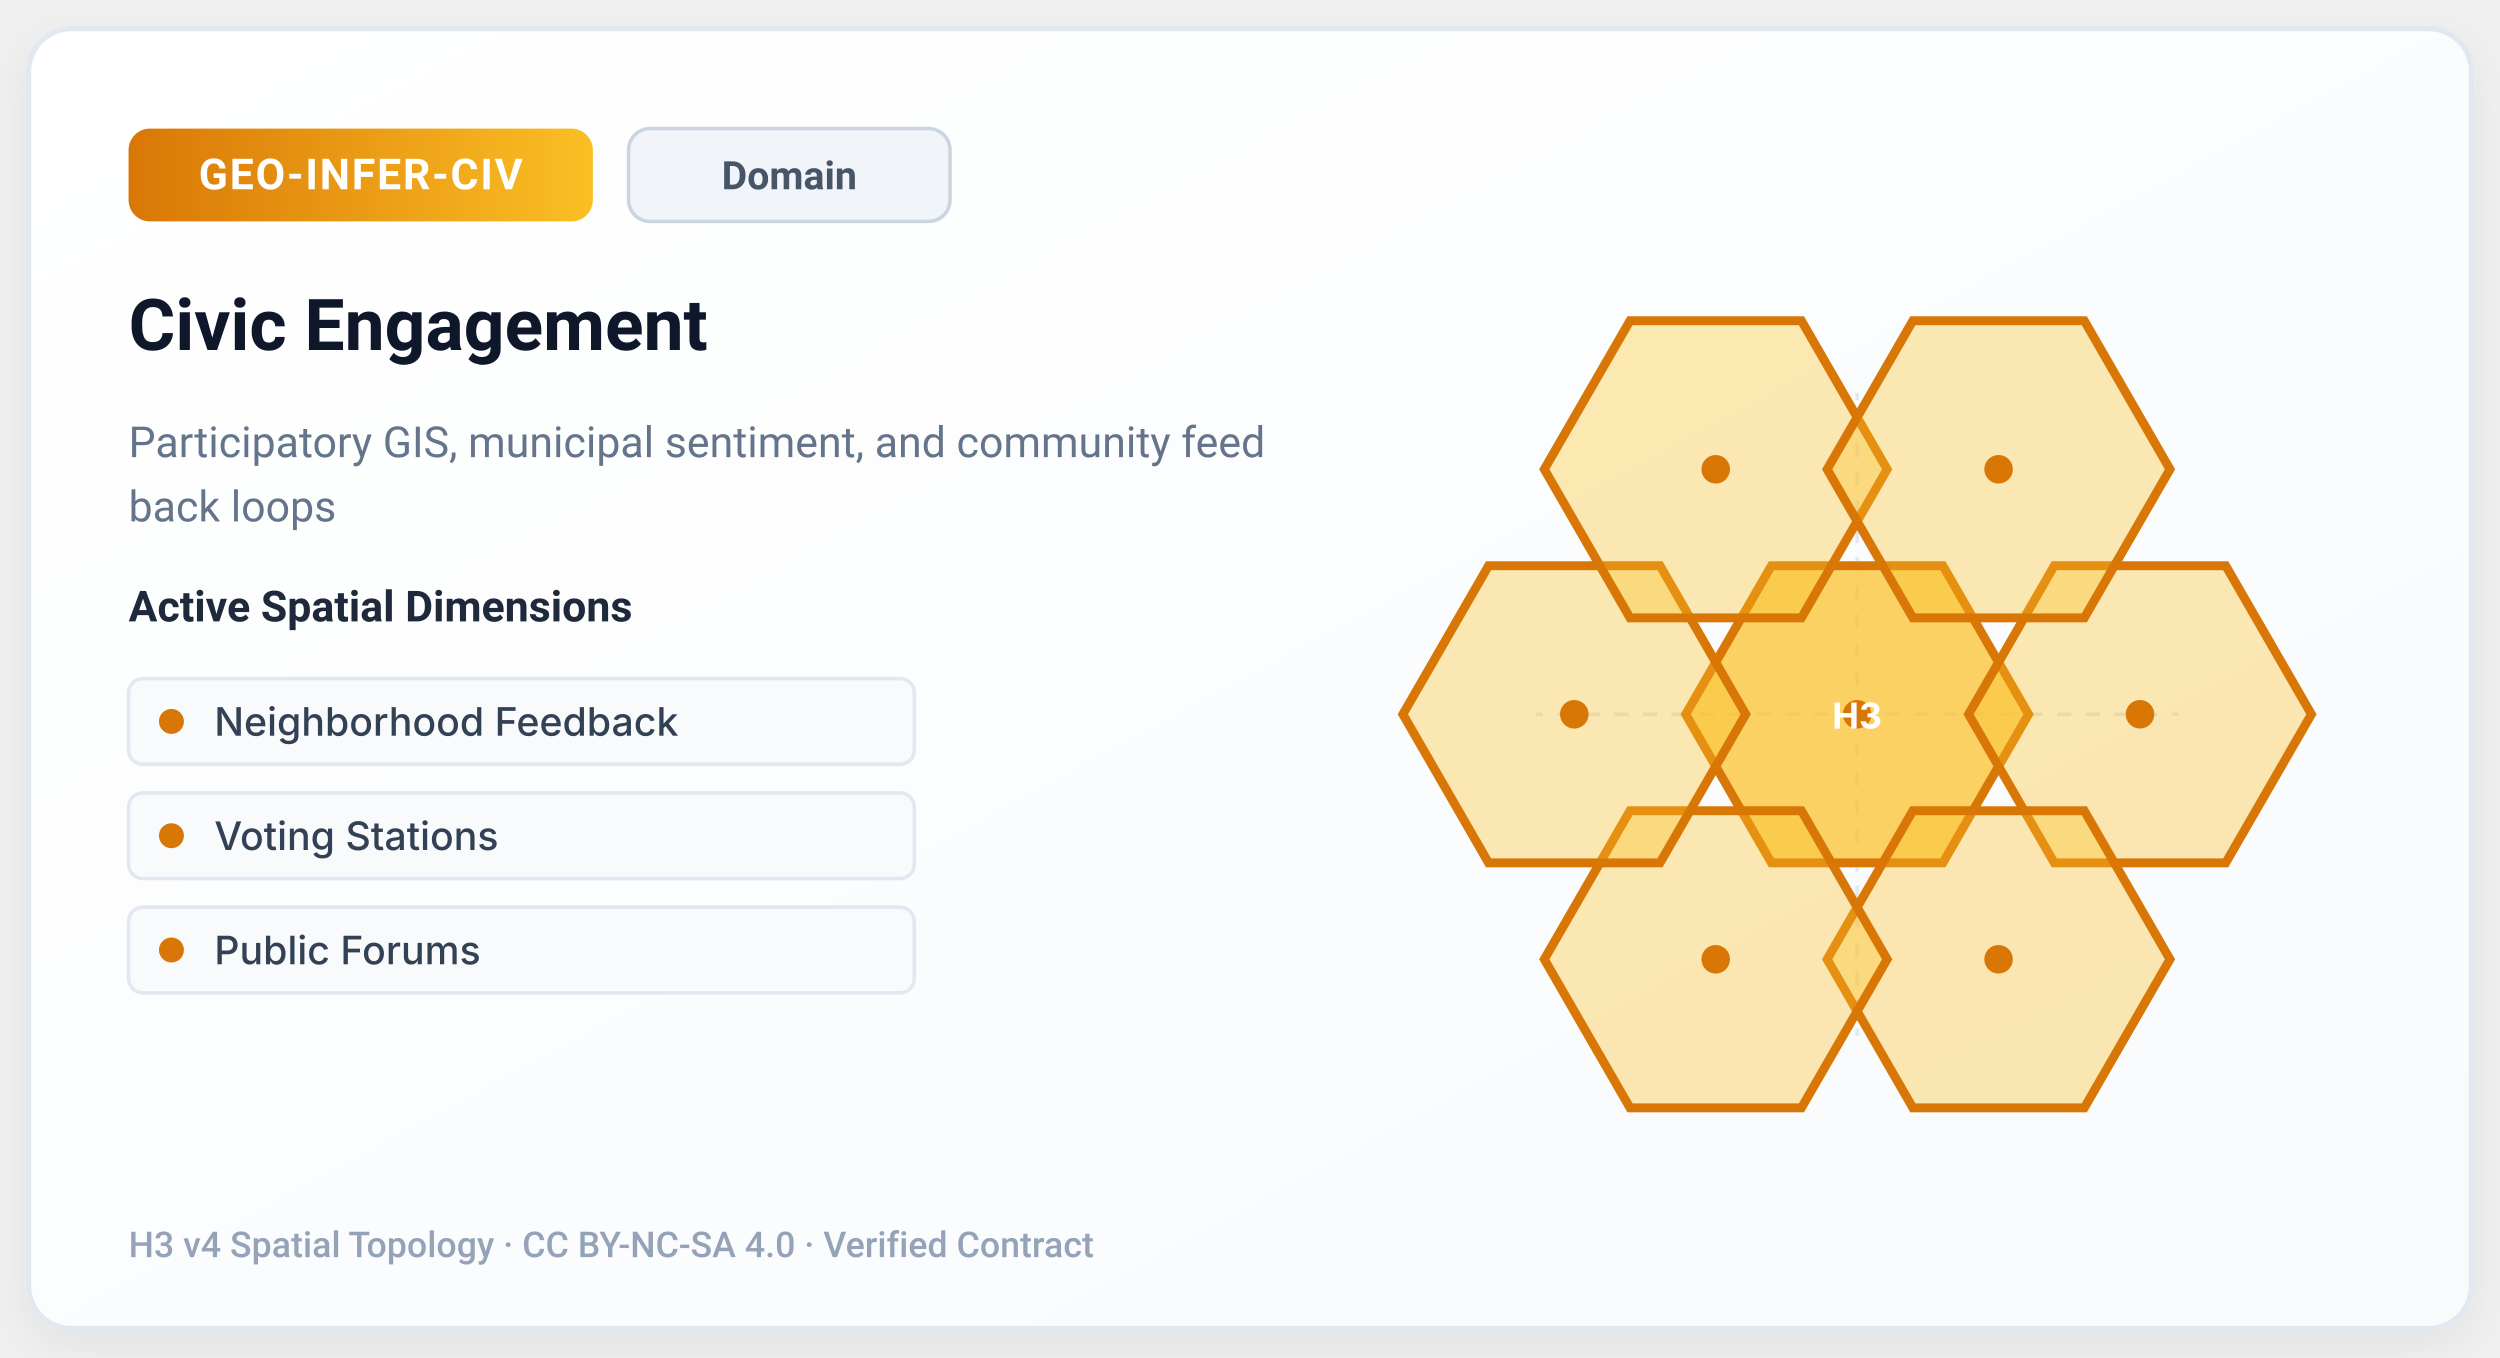
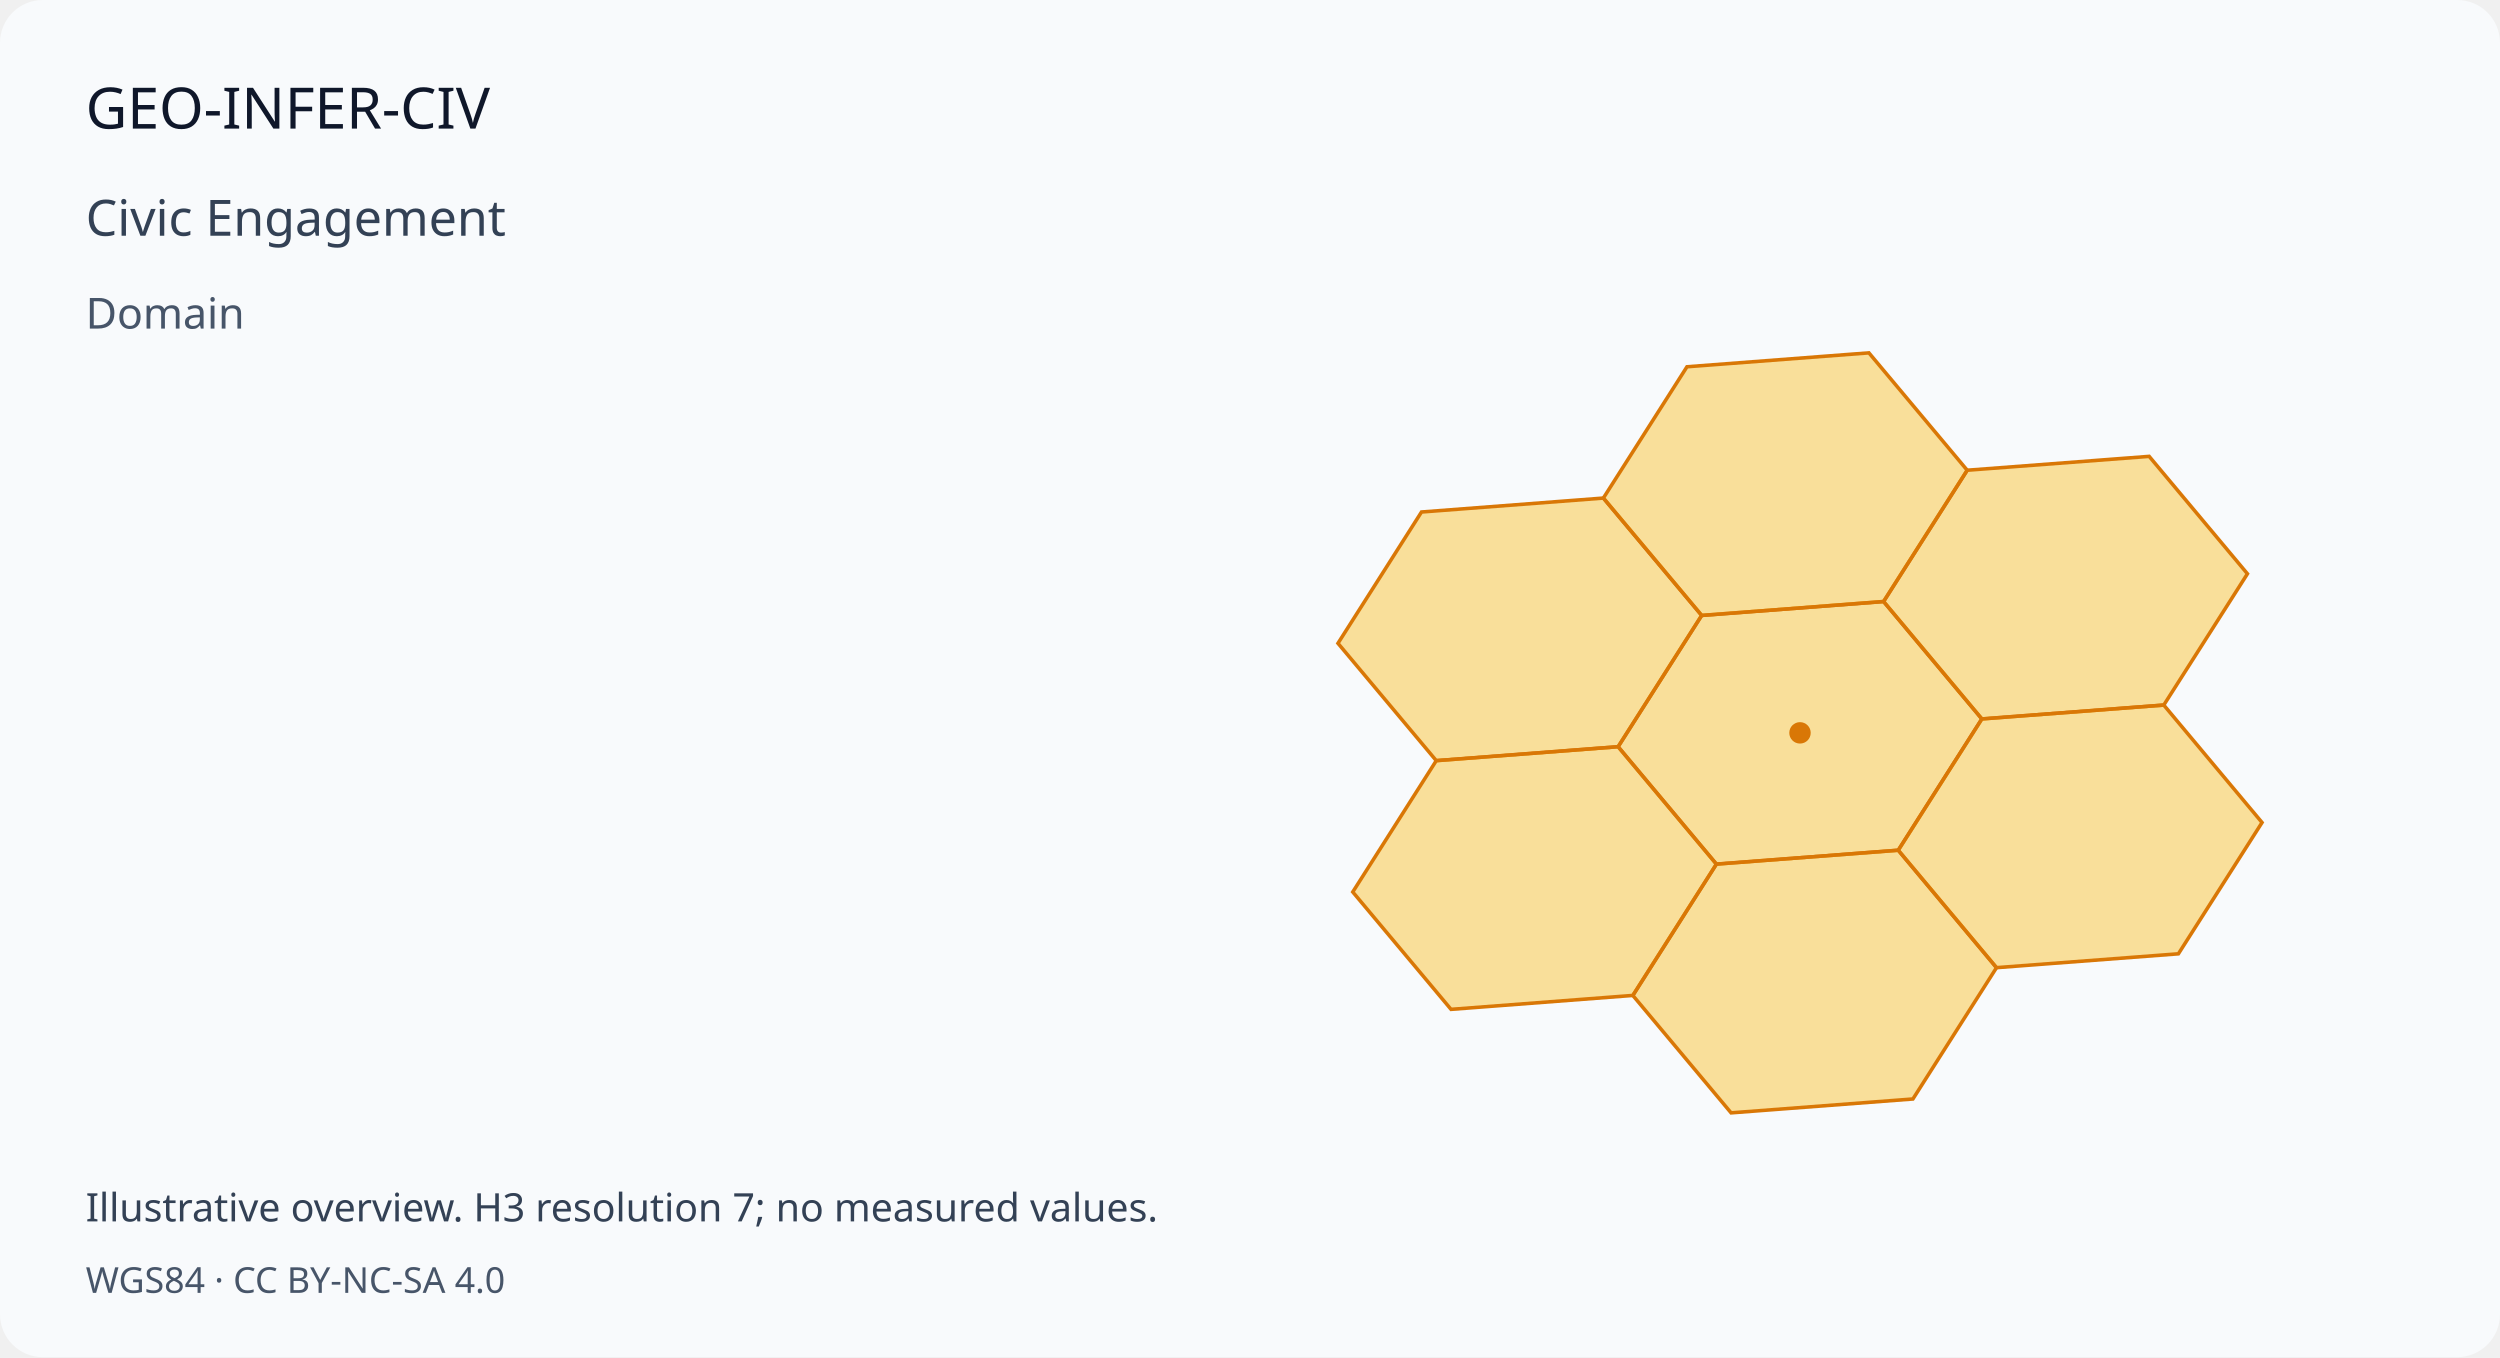
- <svg xmlns="http://www.w3.org/2000/svg" viewBox="0 0 700 380" width="700" height="380">
-   <defs>
-     <linearGradient id="bg-grad-CIV" x1="0%" y1="0%" x2="100%" y2="100%">
-       <stop offset="0%" stop-color="#ffffff" />
-       <stop offset="100%" stop-color="#f8fafc" />
-     </linearGradient>
-     <linearGradient id="badge-grad-CIV" x1="0%" y1="0%" x2="100%" y2="0%">
-       <stop offset="0%" stop-color="#d97706" />
-       <stop offset="100%" stop-color="#fbbf24" />
-     </linearGradient>
-     <filter id="shadow-CIV" x="-5%" y="-5%" width="110%" height="110%">
-       <feDropShadow dx="0" dy="4" stdDeviation="6" flood-opacity="0.06" />
-     </filter>
-   </defs>
-   <rect x="8" y="8" width="684" height="364" rx="12" fill="url(#bg-grad-CIV)" stroke="#e2e8f0" stroke-width="1.5" filter="url(#shadow-CIV)" />
-   <g transform="translate(0, 0)">
-     <rect x="36" y="36" width="130" height="26" rx="6" fill="url(#badge-grad-CIV)" />
-     <text x="101" y="53" text-anchor="middle" fill="#ffffff" font-family="-apple-system, BlinkMacSystemFont, Segoe UI, Roboto, sans-serif" font-size="12" font-weight="700" letter-spacing="0.5">GEO-INFER-CIV</text>
-     <rect x="176" y="36" width="90" height="26" rx="6" fill="#f1f5f9" stroke="#cbd5e1" stroke-width="1" />
-     <text x="221" y="53" text-anchor="middle" fill="#475569" font-family="-apple-system, BlinkMacSystemFont, Segoe UI, Roboto, sans-serif" font-size="11" font-weight="600">Domain</text>
-     <text x="36" y="98" fill="#0f172a" font-family="-apple-system, BlinkMacSystemFont, Segoe UI, Roboto, sans-serif" font-size="20" font-weight="700">Civic Engagement</text>
-     <text x="36" y="128" fill="#64748b" font-family="-apple-system, BlinkMacSystemFont, Segoe UI, Roboto, sans-serif" font-size="12" font-weight="400">
-       <tspan x="36" dy="0">Participatory GIS, municipal sentiment, and community feed</tspan>
-       <tspan x="36" dy="18">back loops</tspan>
-     </text>
-     <text x="36" y="174" fill="#1e293b" font-family="-apple-system, BlinkMacSystemFont, Segoe UI, Roboto, sans-serif" font-size="12" font-weight="600">Active Spatial Dimensions</text>
-     <rect x="36" y="190" width="220" height="24" rx="4" fill="#f8fafc" stroke="#e2e8f0" stroke-width="1" />
-     <circle cx="48" cy="202" r="3.5" fill="#d97706" />
-     <text x="60" y="206" fill="#334155" font-family="-apple-system, sans-serif" font-size="11" font-weight="500">Neighborhood Feedback</text>
-     <rect x="36" y="222" width="220" height="24" rx="4" fill="#f8fafc" stroke="#e2e8f0" stroke-width="1" />
-     <circle cx="48" cy="234" r="3.5" fill="#d97706" />
-     <text x="60" y="238" fill="#334155" font-family="-apple-system, sans-serif" font-size="11" font-weight="500">Voting Stations</text>
-     <rect x="36" y="254" width="220" height="24" rx="4" fill="#f8fafc" stroke="#e2e8f0" stroke-width="1" />
-     <circle cx="48" cy="266" r="3.5" fill="#d97706" />
-     <text x="60" y="270" fill="#334155" font-family="-apple-system, sans-serif" font-size="11" font-weight="500">Public Forums</text>
-     <text x="36" y="352" fill="#94a3b8" font-family="-apple-system, BlinkMacSystemFont, Segoe UI, Roboto, sans-serif" font-size="10" font-weight="500">H3 v4 Spatial Topology · CC BY-NC-SA 4.0 · Verified Contract</text>
-   </g>
-   <g>
-     <line x1="520" y1="200" x2="430" y2="200" stroke="#e2e8f0" stroke-width="1" stroke-dasharray="4,4" />
-     <line x1="520" y1="200" x2="610" y2="200" stroke="#e2e8f0" stroke-width="1" stroke-dasharray="4,4" />
-     <line x1="520" y1="200" x2="520" y2="110" stroke="#e2e8f0" stroke-width="1" stroke-dasharray="4,4" />
-     <line x1="520" y1="200" x2="520" y2="290" stroke="#e2e8f0" stroke-width="1" stroke-dasharray="4,4" />
-     <polygon points="568.0,200.0 544.0,241.6 496.0,241.6 472.0,200.0 496.0,158.4 544.0,158.4" fill="#fbbf24" fill-opacity="0.7" stroke="#d97706" stroke-width="2.5" />
-     <circle cx="520.0" cy="200.0" r="4" fill="#d97706" />
-     <text x="520.0" y="204.0" text-anchor="middle" fill="#ffffff" font-family="-apple-system, sans-serif" font-size="10" font-weight="700">H3</text>
-     <polygon points="647.2,200.0 623.2,241.6 575.2,241.6 551.2,200.0 575.2,158.4 623.2,158.4" fill="#fbbf24" fill-opacity="0.35" stroke="#d97706" stroke-width="2.5" />
-     <circle cx="599.2" cy="200.0" r="4" fill="#d97706" />
-     <polygon points="607.6,268.6 583.6,310.2 535.6,310.2 511.6,268.6 535.6,227.0 583.6,227.0" fill="#fbbf24" fill-opacity="0.35" stroke="#d97706" stroke-width="2.5" />
-     <circle cx="559.6" cy="268.6" r="4" fill="#d97706" />
-     <polygon points="528.4,268.6 504.4,310.2 456.4,310.2 432.4,268.6 456.4,227.0 504.4,227.0" fill="#fbbf24" fill-opacity="0.35" stroke="#d97706" stroke-width="2.5" />
-     <circle cx="480.4" cy="268.6" r="4" fill="#d97706" />
-     <polygon points="488.8,200.0 464.8,241.6 416.8,241.6 392.8,200.0 416.8,158.4 464.8,158.4" fill="#fbbf24" fill-opacity="0.35" stroke="#d97706" stroke-width="2.5" />
-     <circle cx="440.8" cy="200.0" r="4" fill="#d97706" />
-     <polygon points="528.4,131.4 504.4,173.0 456.4,173.0 432.4,131.4 456.4,89.8 504.4,89.8" fill="#fbbf24" fill-opacity="0.35" stroke="#d97706" stroke-width="2.5" />
-     <circle cx="480.4" cy="131.4" r="4" fill="#d97706" />
-     <polygon points="607.6,131.4 583.6,173.0 535.6,173.0 511.6,131.4 535.6,89.8 583.6,89.8" fill="#fbbf24" fill-opacity="0.35" stroke="#d97706" stroke-width="2.5" />
-     <circle cx="559.6" cy="131.4" r="4" fill="#d97706" />
-   </g>
+ <svg xmlns="http://www.w3.org/2000/svg" role="img" aria-labelledby="title-CIV desc-CIV" viewBox="0 0 700 380" width="700" height="380">
+   <rect width="100%" height="100%" rx="12" fill="#f8fafc" />
+   <text x="24" y="36" font-family="sans-serif" font-size="16" fill="#0f172a">GEO-INFER-CIV</text>
+   <text x="24" y="66" font-family="sans-serif" font-size="14" fill="#334155">Civic Engagement</text>
+   <text x="24" y="92" font-family="sans-serif" font-size="12" fill="#475569">Domain</text>
+   <polygon data-h3="872830828ffffff" points="531.510,238.063 554.921,201.300 527.402,168.425 476.471,172.318 453.071,209.082 480.590,241.953 531.510,238.063" fill="#fbbf24" fill-opacity="0.45" stroke="#d97706" />
+   <polygon data-h3="872830829ffffff" points="453.071,209.082 476.471,172.318 448.946,139.456 398.020,143.360 374.630,180.124 402.155,212.983 453.071,209.082" fill="#fbbf24" fill-opacity="0.45" stroke="#d97706" />
+   <polygon data-h3="87283082affffff" points="605.856,197.419 629.282,160.660 601.763,127.782 550.817,131.666 527.402,168.425 554.921,201.300 605.856,197.419" fill="#fbbf24" fill-opacity="0.45" stroke="#d97706" />
+   <polygon data-h3="87283082bffffff" points="527.402,168.425 550.817,131.666 523.292,98.800 472.351,102.696 448.946,139.456 476.471,172.318 527.402,168.425" fill="#fbbf24" fill-opacity="0.45" stroke="#d97706" />
+   <polygon data-h3="87283082cffffff" points="535.617,307.714 559.023,270.946 531.510,238.063 480.590,241.953 457.194,278.721 484.707,311.600 535.617,307.714" fill="#fbbf24" fill-opacity="0.45" stroke="#d97706" />
+   <polygon data-h3="87283082dffffff" points="457.194,278.721 480.590,241.953 453.071,209.082 402.155,212.983 378.770,249.751 406.289,282.619 457.194,278.721" fill="#fbbf24" fill-opacity="0.45" stroke="#d97706" />
+   <polygon data-h3="87283082effffff" points="609.948,267.068 633.370,230.305 605.856,197.419 554.921,201.300 531.510,238.063 559.023,270.946 609.948,267.068" fill="#fbbf24" fill-opacity="0.45" stroke="#d97706" />
+   <circle cx="504.0" cy="205.2" r="3" fill="#d97706" />
+   <text x="24" y="342" font-family="sans-serif" font-size="11" fill="#334155">Illustrative overview. H3 resolution 7; no measured values.</text>
+   <text x="24" y="362" font-family="sans-serif" font-size="10" fill="#475569">WGS84 · CC BY-NC-SA 4.0</text>
</svg>
